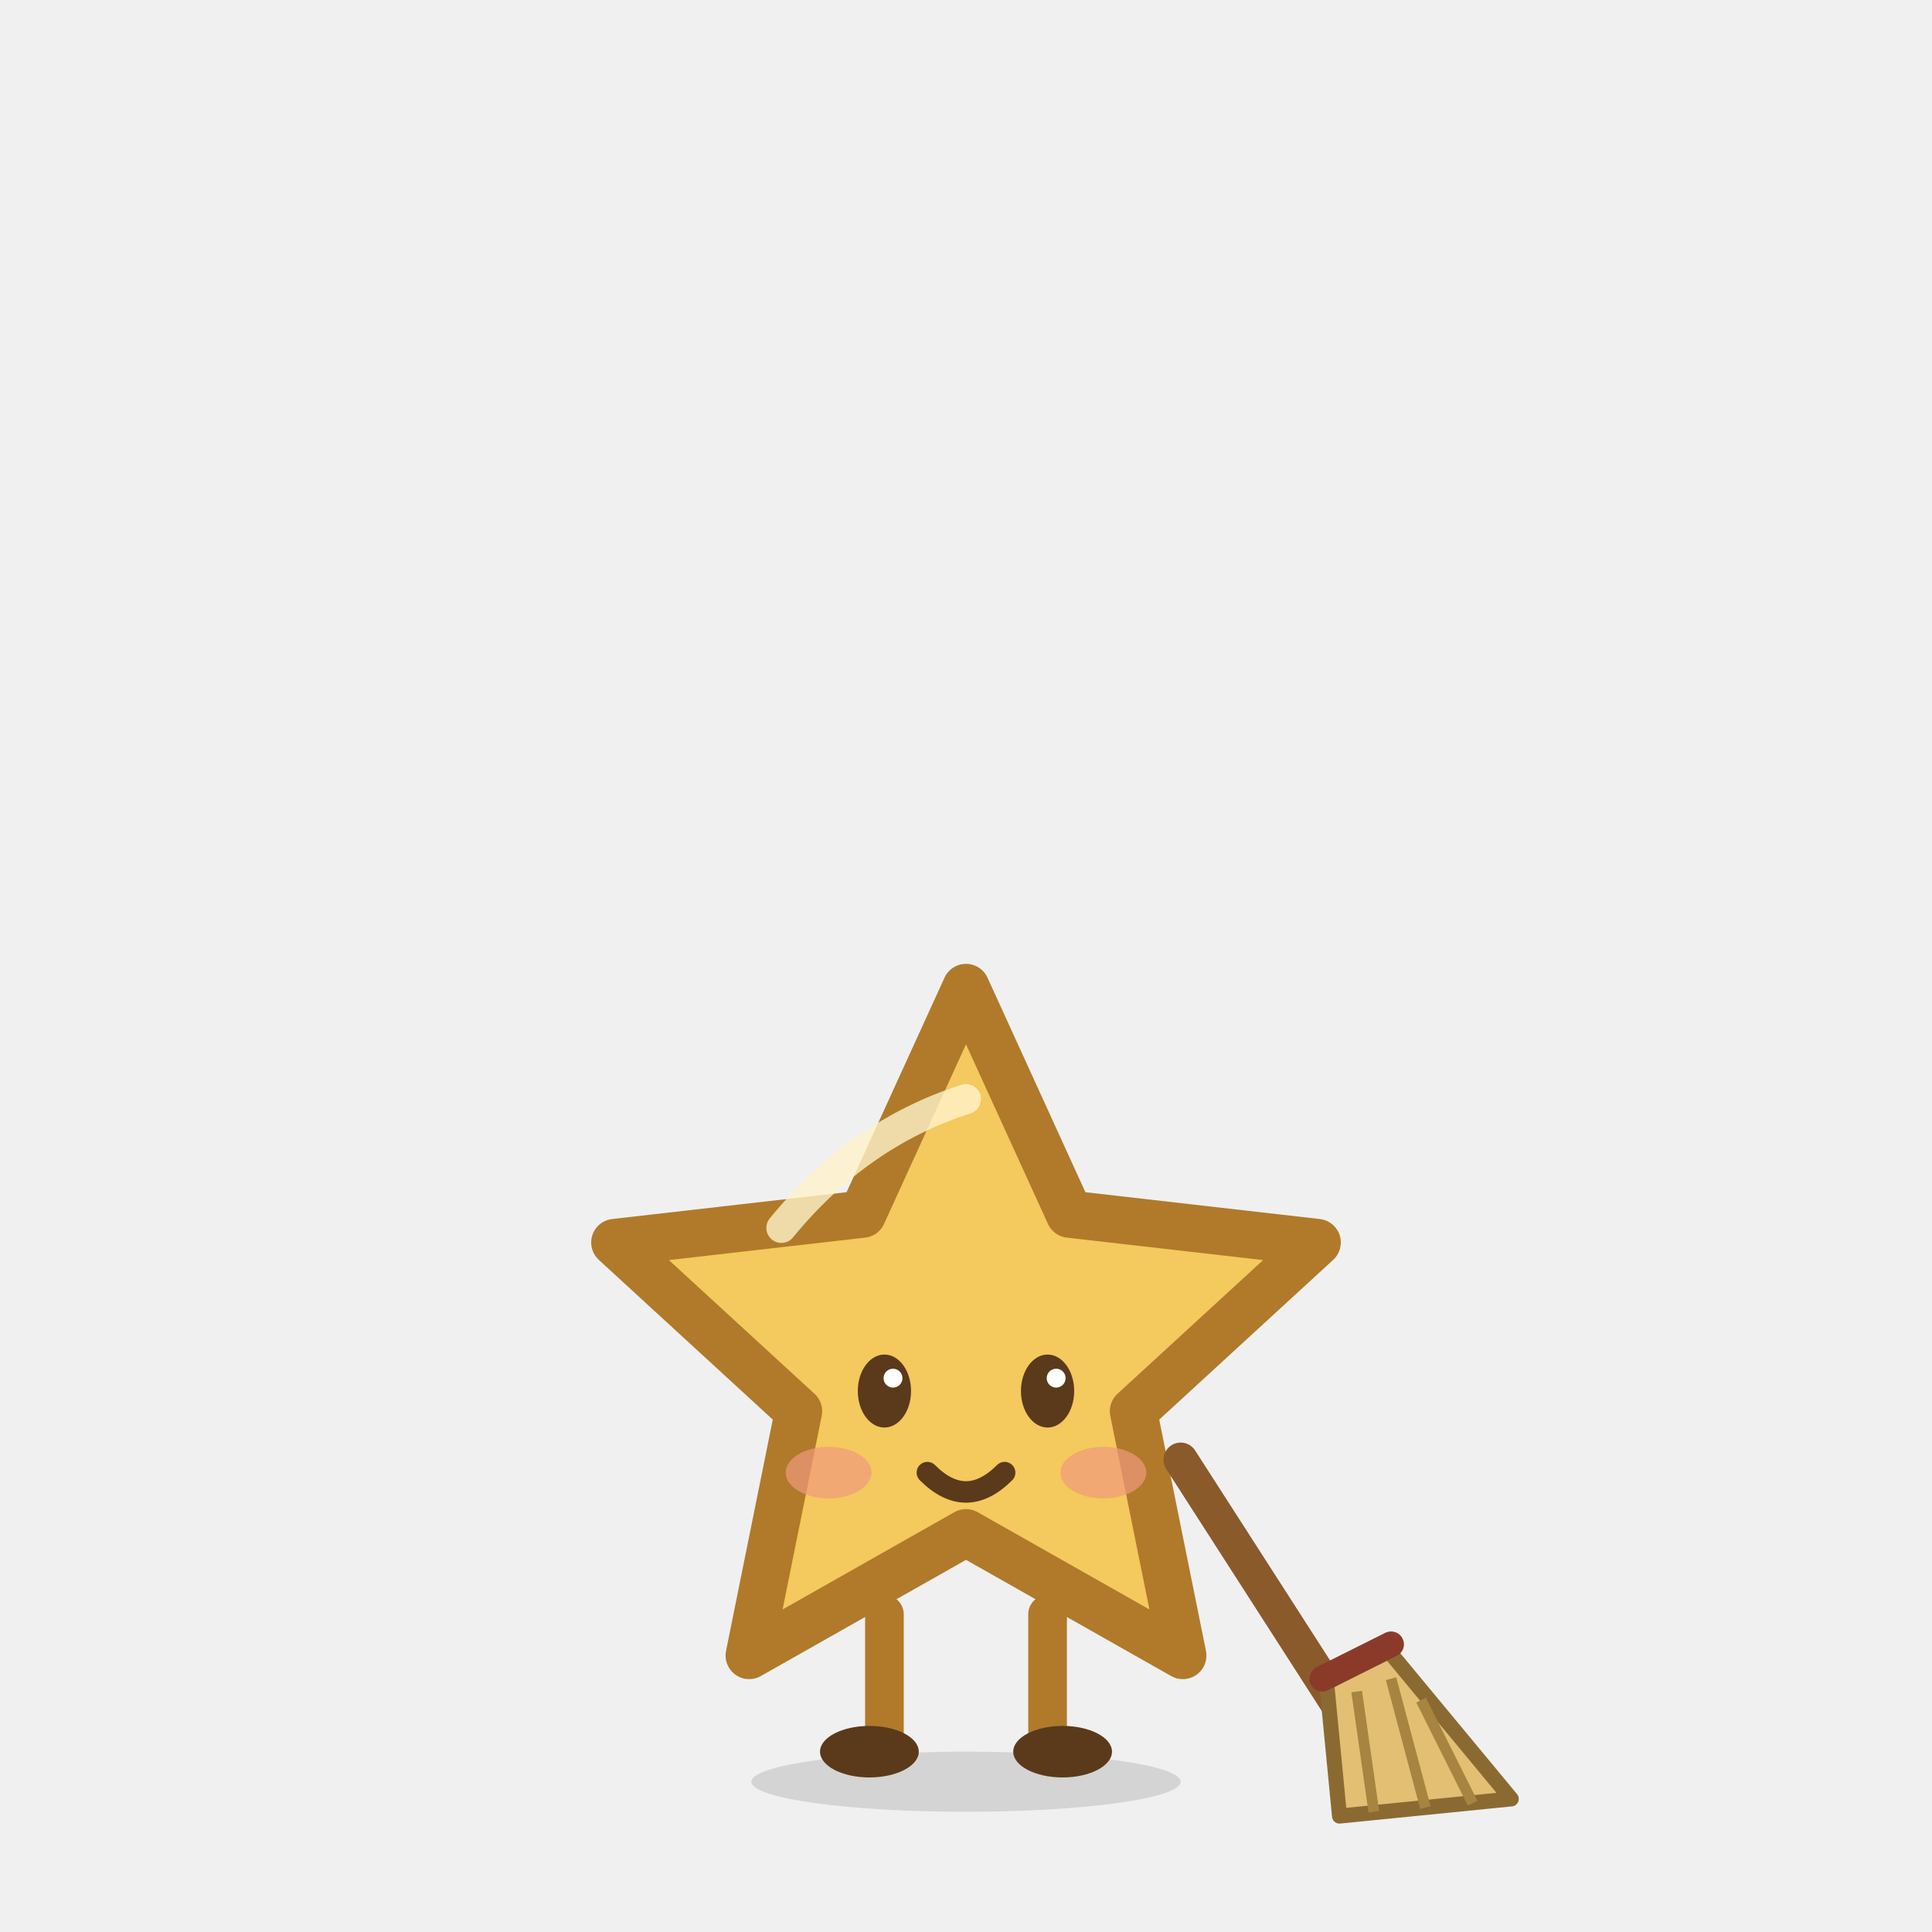
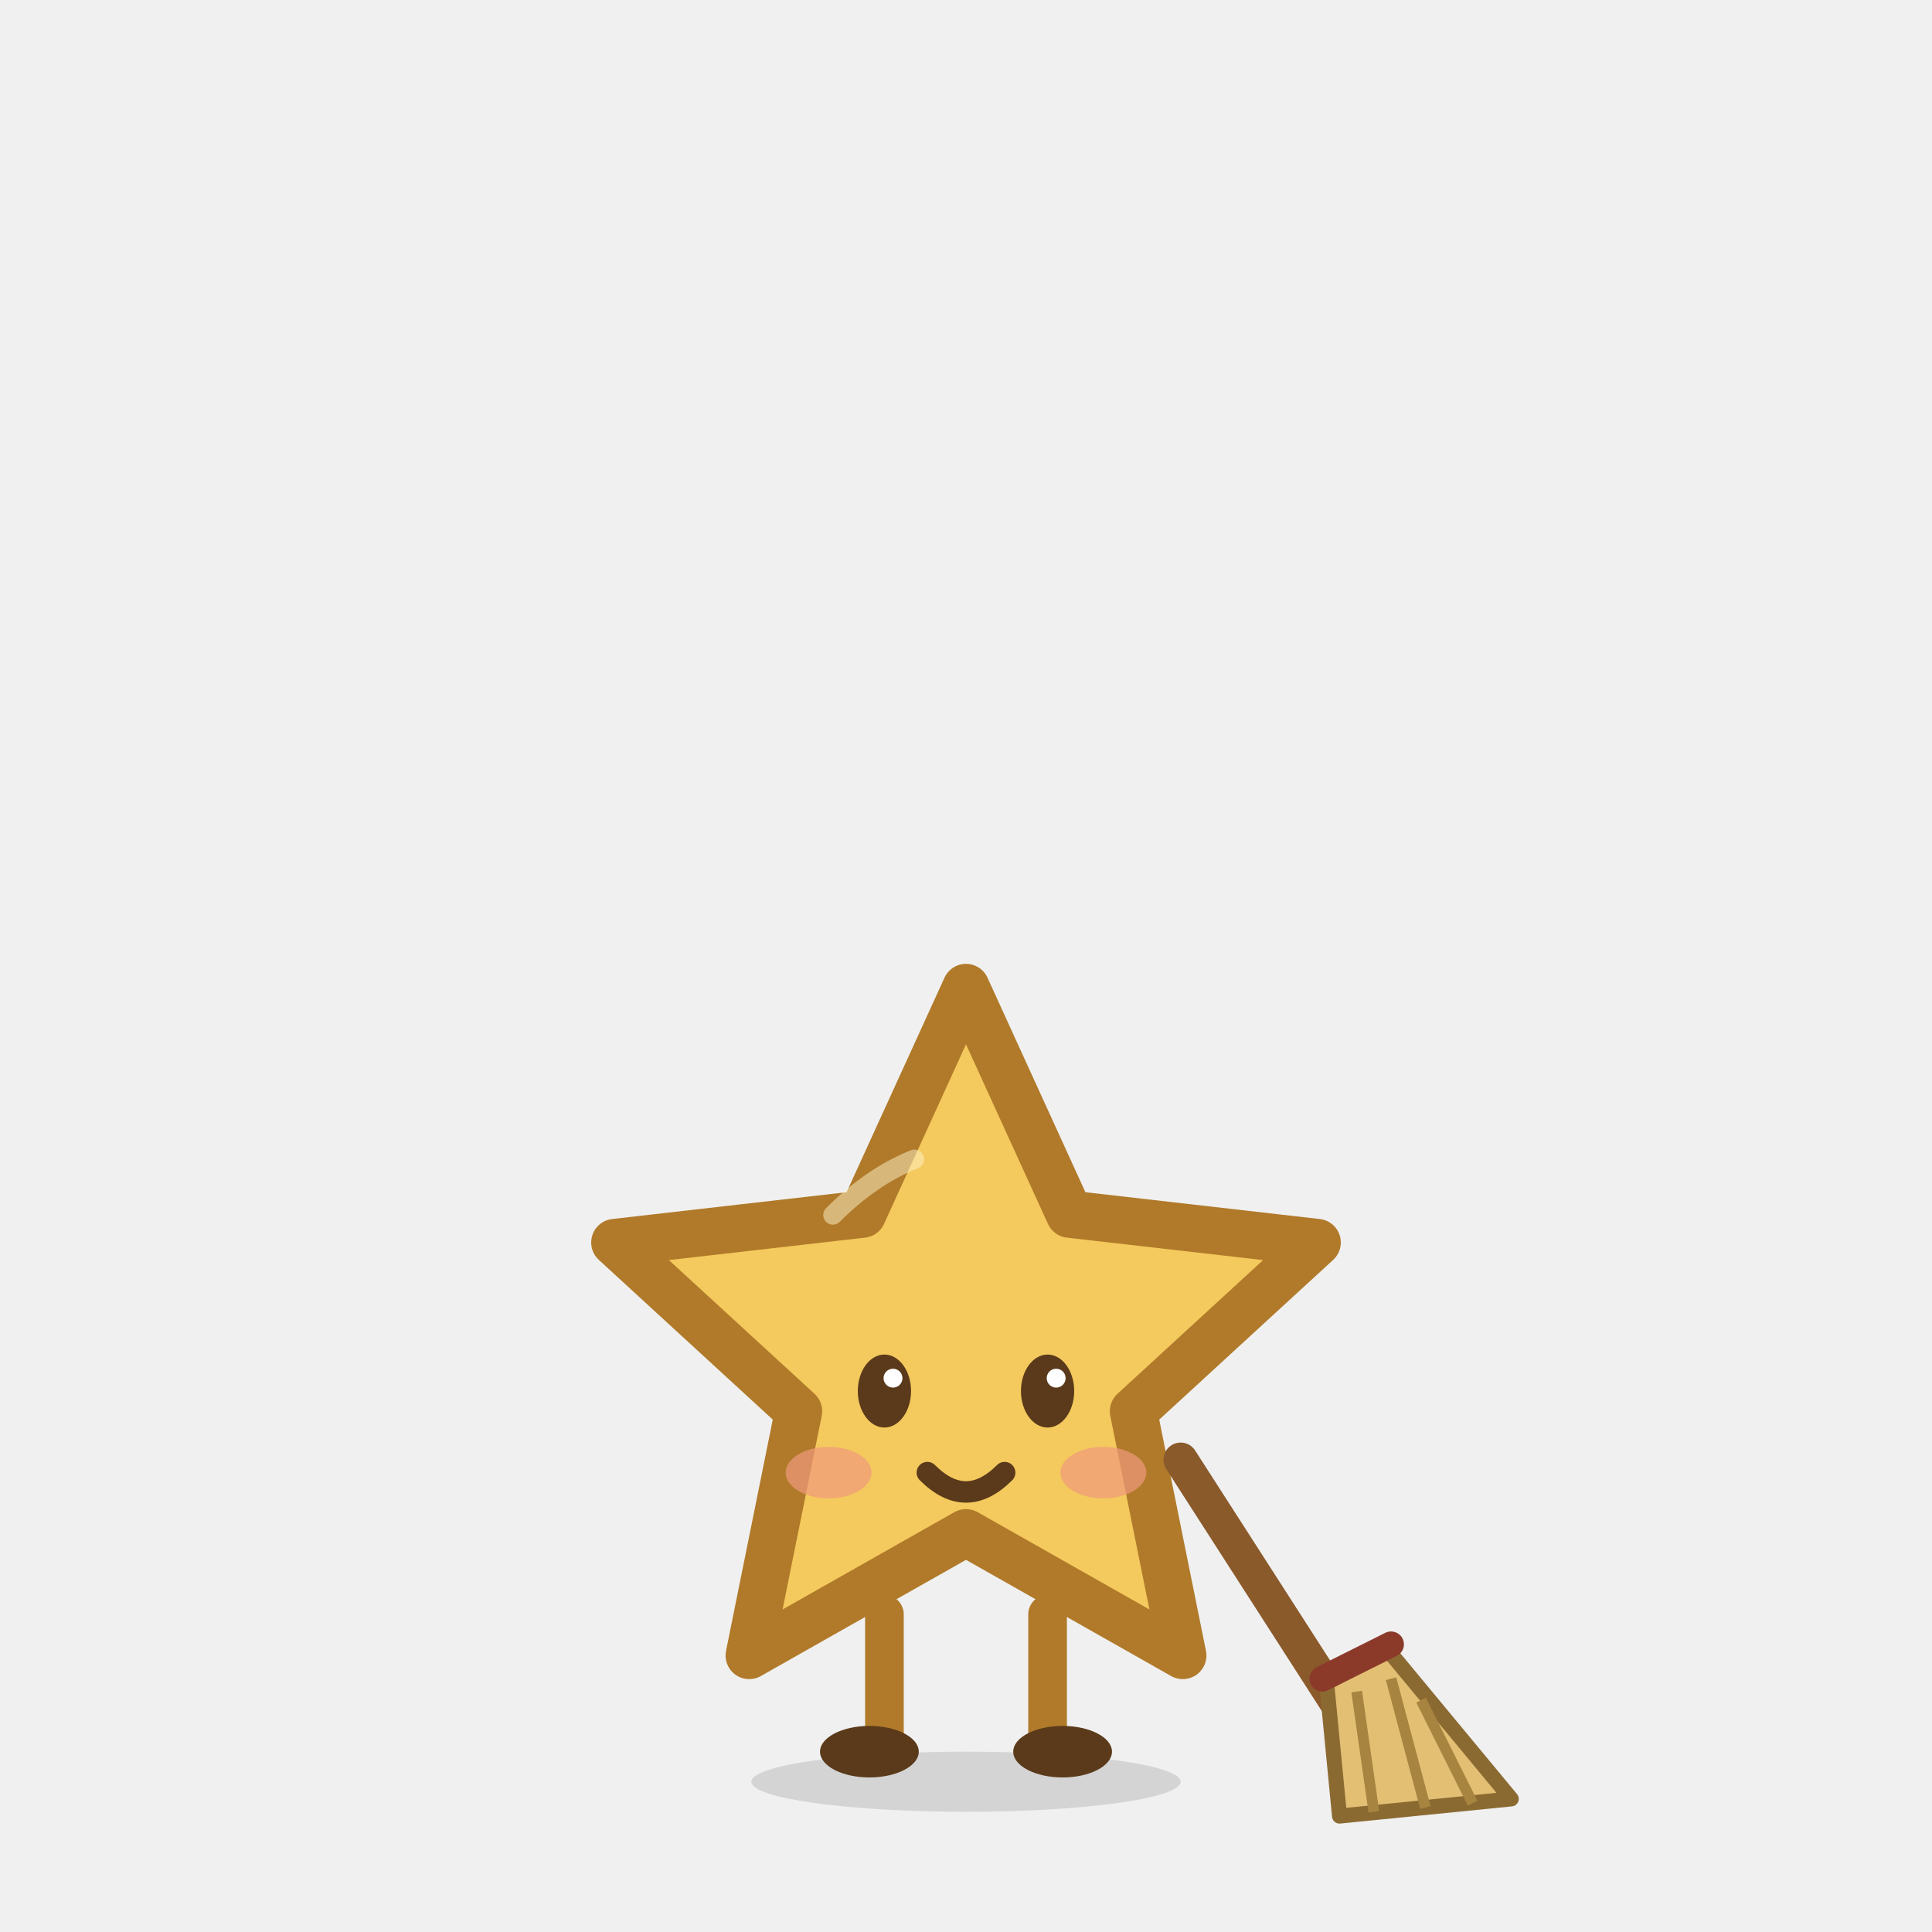
<svg xmlns="http://www.w3.org/2000/svg" viewBox="-15 -25 45 45" width="500" height="500">
  <style>.b{transform-origin:7.5px 16px;animation:sw 1.2s ease-in-out infinite}.br{transform-origin:12.5px 9px;animation:br 1.2s ease-in-out infinite}
    @keyframes sw{50%{transform:rotate(-4deg)}}@keyframes br{0%,100%{transform:rotate(18deg)}50%{transform:rotate(-14deg)}}
    .sn{animation:sn 1.2s ease-out infinite;opacity:0}@keyframes sn{10%{opacity:.9}60%{opacity:0;transform:translate(4px,-2px)}}</style>
  <ellipse cx="7.5" cy="16.5" rx="5" ry=".7" fill="#000" opacity=".12" />
  <g class="b">
    <g class="">
      <path d="M5.6 12.6 L5.6 15.4" stroke="#b07a2a" stroke-width=".9" stroke-linecap="round" />
      <ellipse cx="5.25" cy="15.8" rx="1.15" ry=".6" fill="#5a3a1a" />
    </g>
    <g class="">
      <path d="M9.4 12.6 L9.4 15.4" stroke="#b07a2a" stroke-width=".9" stroke-linecap="round" />
      <ellipse cx="9.75" cy="15.8" rx="1.15" ry=".6" fill="#5a3a1a" />
    </g>
    <polygon points="7.50,-2.00 9.91,3.28 15.68,3.94 11.40,7.87 12.55,13.56 7.50,10.70 2.45,13.56 3.60,7.87 -0.68,3.94 5.09,3.28" fill="#f4c95d" stroke="#b07a2a" stroke-width="1.1" stroke-linejoin="round" />
-     <path d="M3.2 3.6 Q5 1.4 7.5 0.6" fill="none" stroke="#fff3c9" stroke-width=".7" stroke-linecap="round" opacity=".8" />
+     <path d="M4.4 3.3 Q5.3 2.4 6.3 2" fill="none" stroke="#fff3c9" stroke-width=".45" stroke-linecap="round" opacity=".5" />
    <ellipse cx="5.6" cy="7.4" rx=".62" ry=".85" fill="#5a3a1a" />
    <ellipse cx="9.4" cy="7.4" rx=".62" ry=".85" fill="#5a3a1a" />
    <circle cx="5.8" cy="7.1" r=".22" fill="#fff" />
    <circle cx="9.6" cy="7.1" r=".22" fill="#fff" />
    <ellipse cx="4.3" cy="9.3" rx="1" ry=".6" fill="#ef9a7a" opacity=".7" />
    <ellipse cx="10.7" cy="9.3" rx="1" ry=".6" fill="#ef9a7a" opacity=".7" />
    <path d="M6.6 9.3 Q7.5 10.2 8.4 9.3" fill="none" stroke="#5a3a1a" stroke-width=".5" stroke-linecap="round" />
  </g>
  <g class="br">
    <path d="M12.5 9 L17 16" stroke="#8b5a2b" stroke-width=".8" stroke-linecap="round" />
    <path d="M15.9 14.2 L17.3 13.4 L20.2 16.9 L16.2 17.3 Z" fill="#e2bf73" stroke="#8b6a32" stroke-width=".35" stroke-linejoin="round" />
    <path d="M16.6 14.4 L17 17.2 M17.4 14.1 L18.2 17.1 M18.1 14.6 L19.3 17" stroke="#a7843f" stroke-width=".25" />
    <path d="M15.8 14.1 L17.4 13.3" stroke="#8b3a2a" stroke-width=".6" stroke-linecap="round" />
  </g>
  <circle class="sn" cx="19" cy="15.5" r=".5" fill="#fff" />
  <circle class="sn" cx="20" cy="16" r=".35" fill="#fff" style="animation-delay:.15s" />
</svg>
